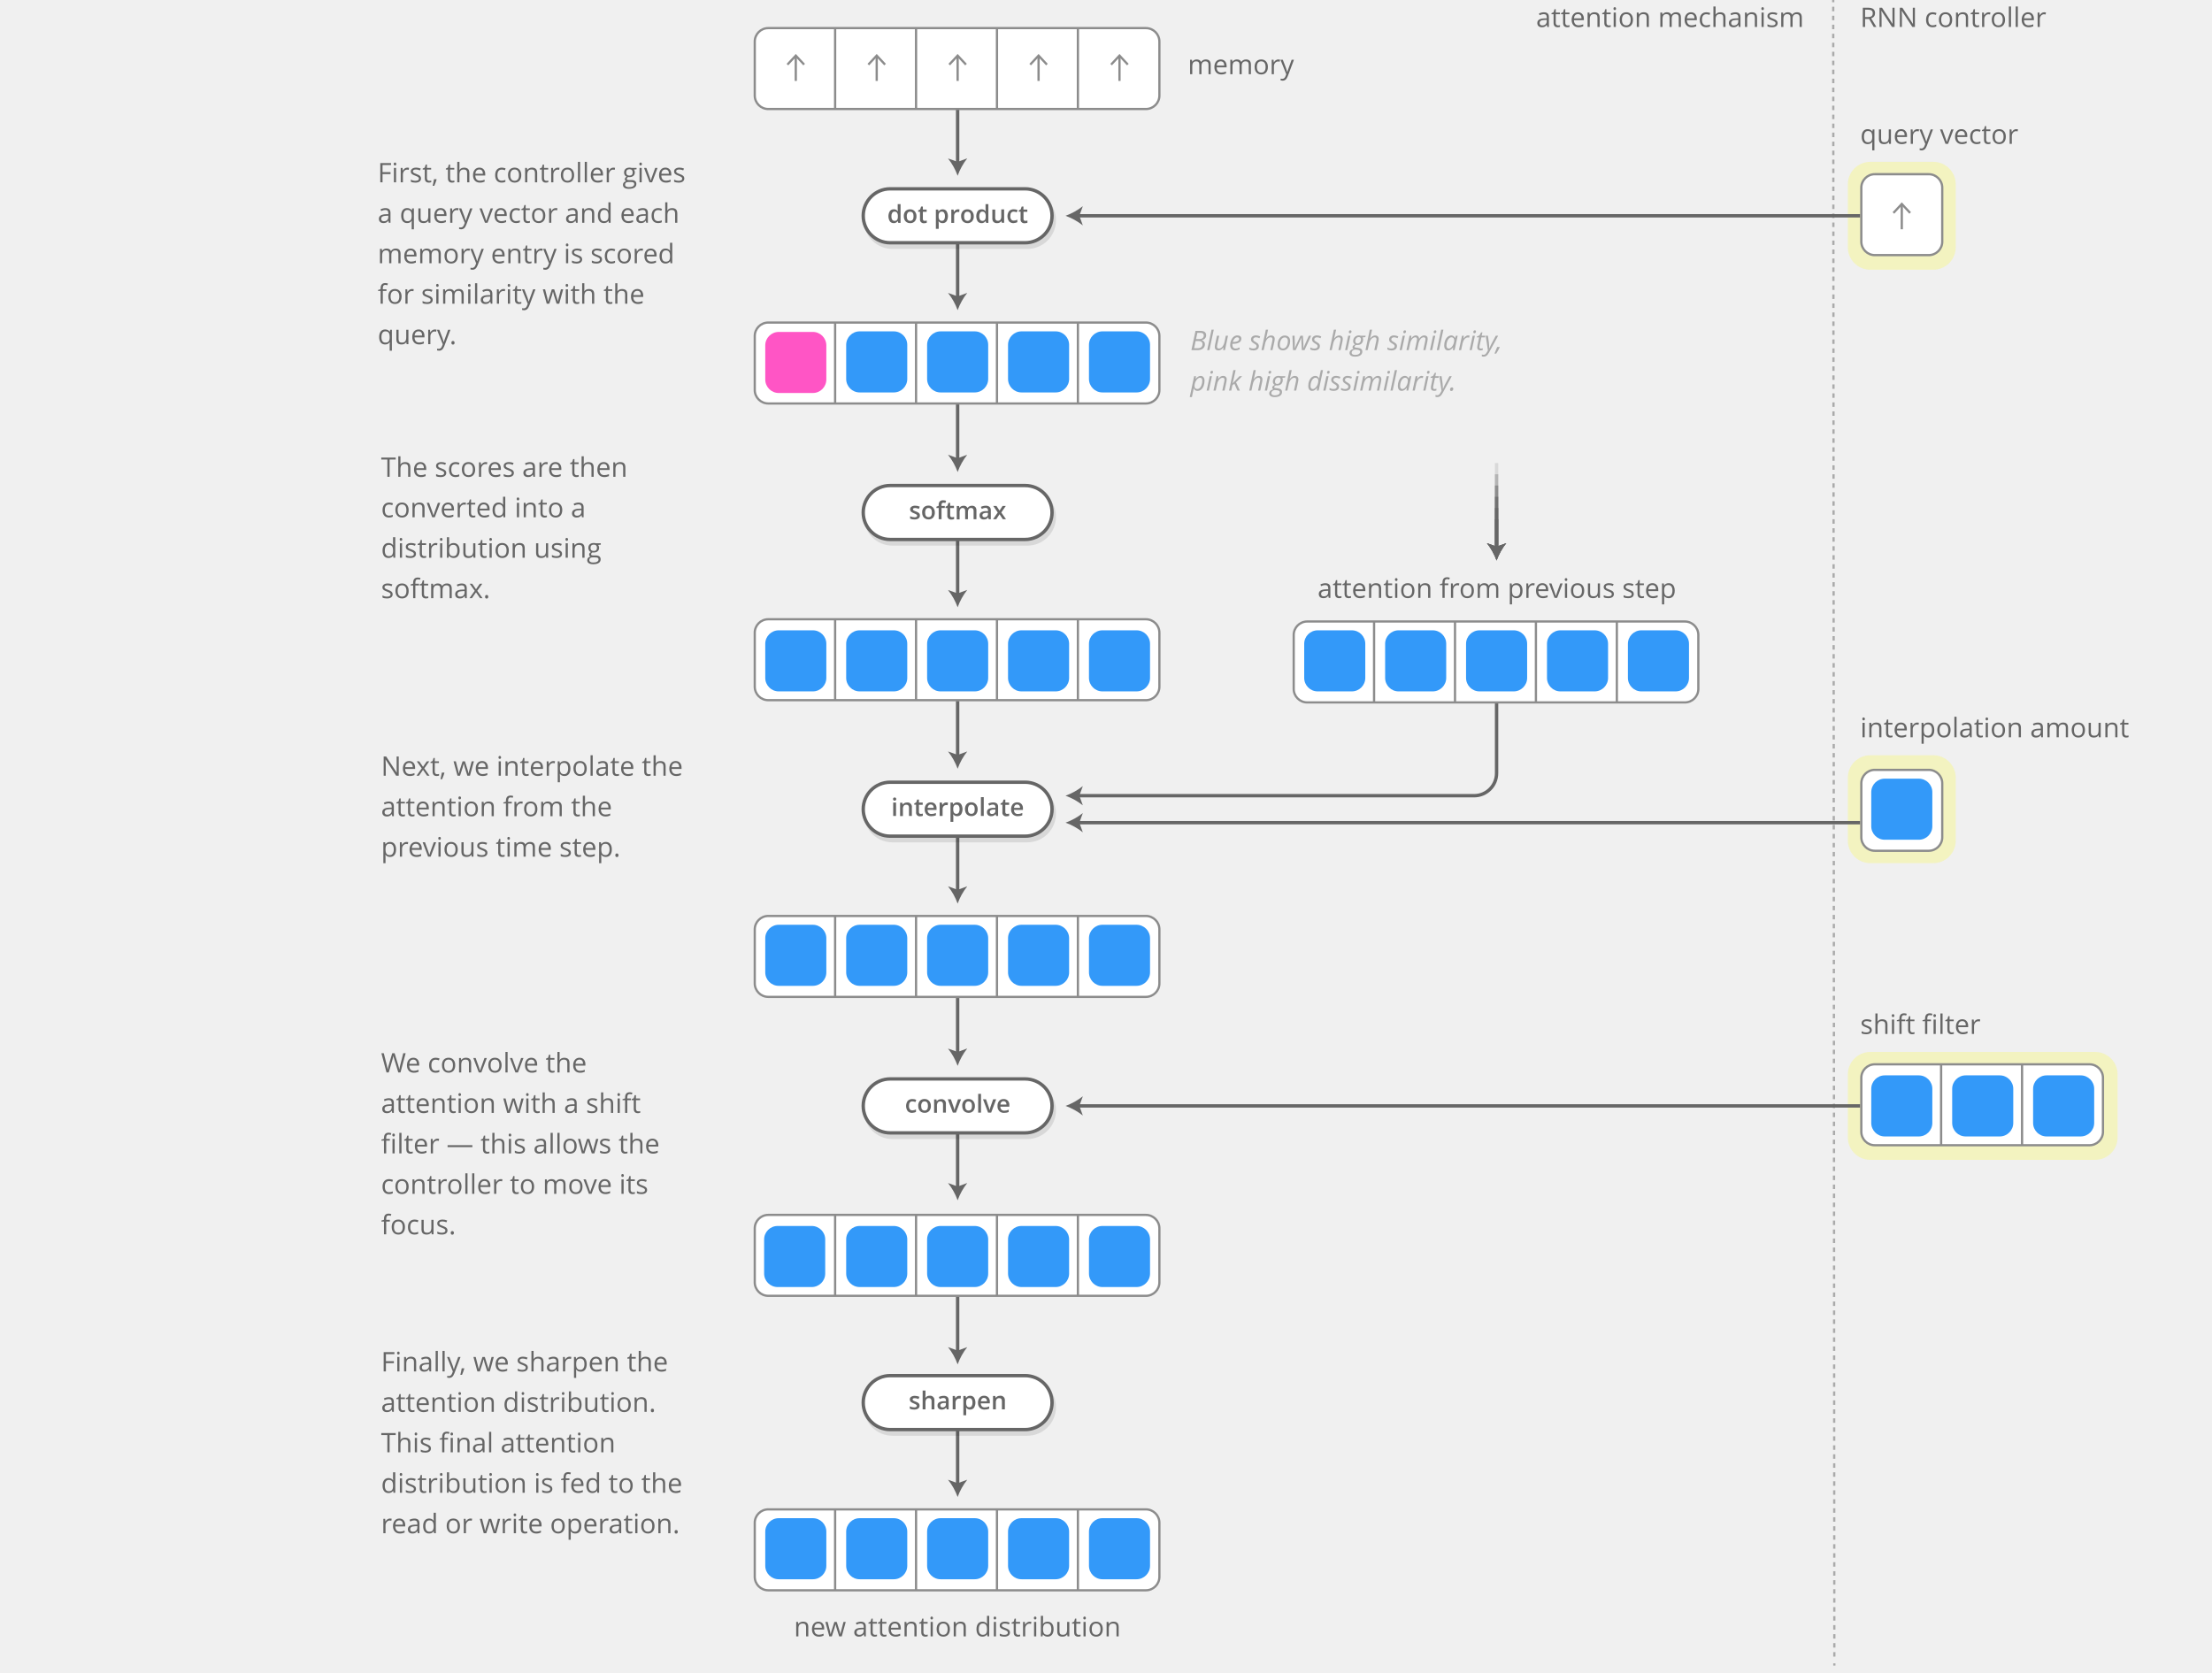
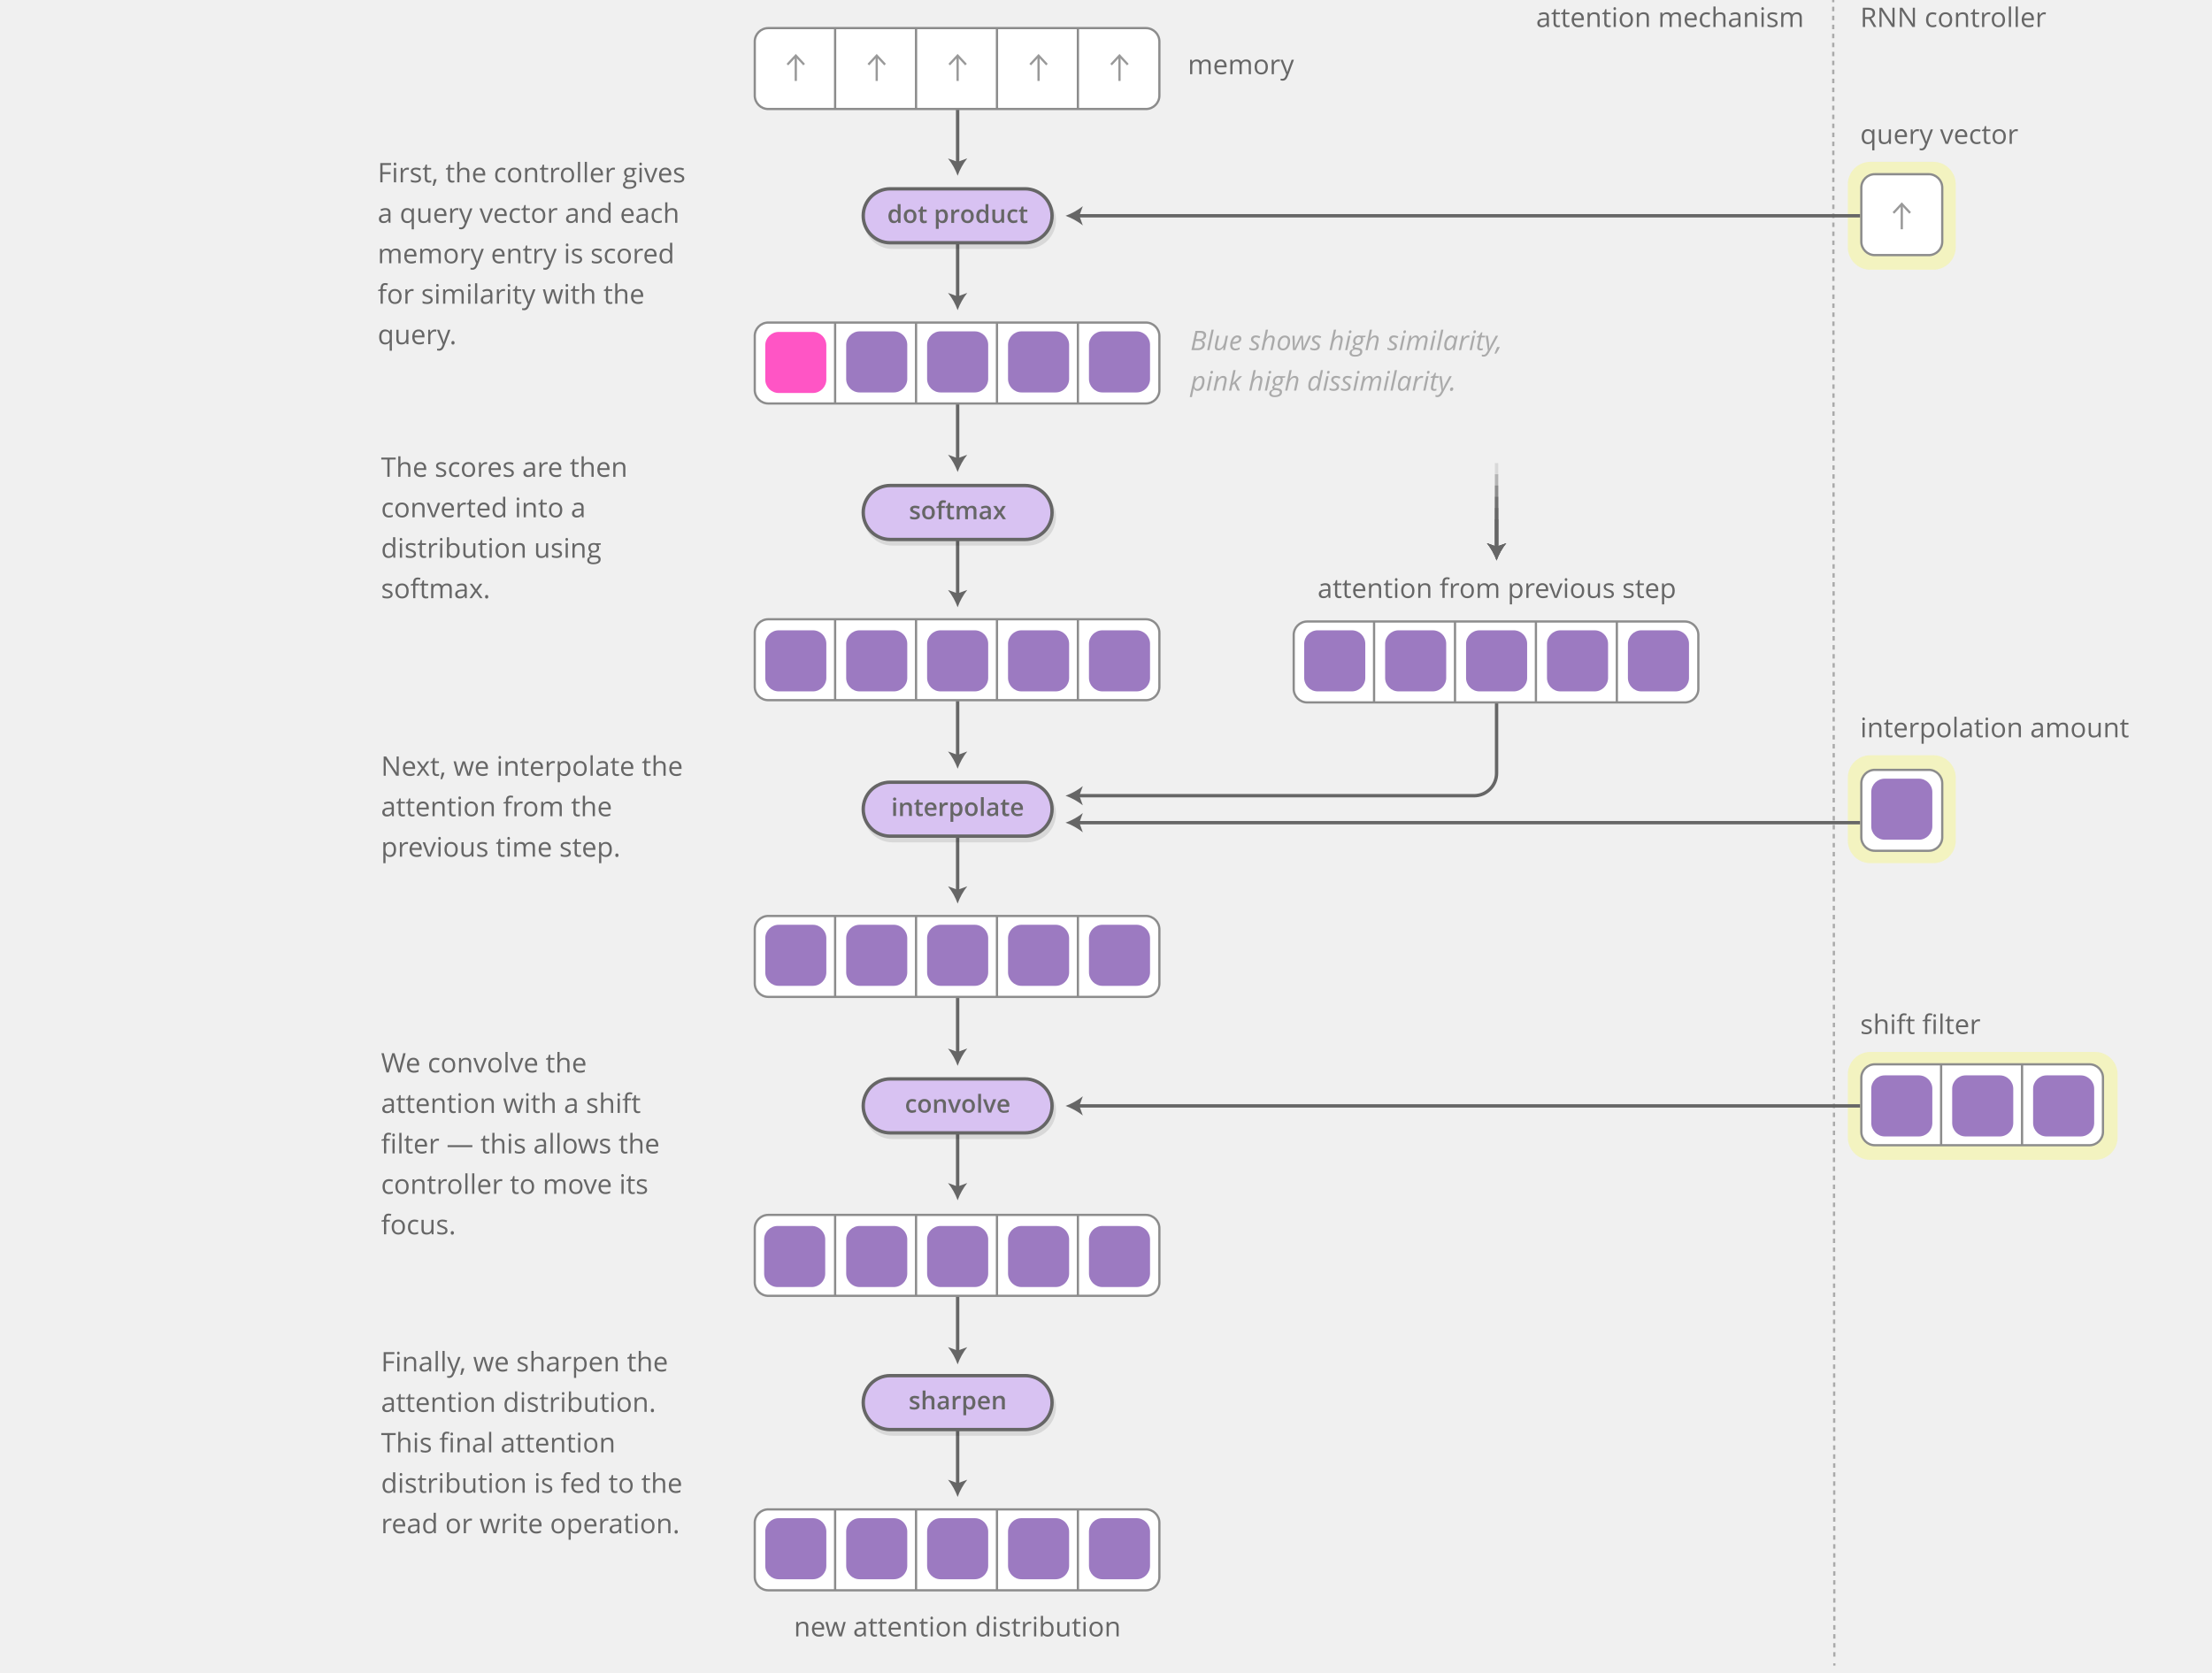
<svg xmlns="http://www.w3.org/2000/svg" xmlns:xlink="http://www.w3.org/1999/xlink" id="background" width="984" height="744" viewBox="0 0 984 744">
  <defs>
    <symbol id="array-5" data-name="array-5" viewBox="0 0 181 37">
      <rect x="0.5" y="0.5" width="180" height="36" rx="6" ry="6" fill="#fff" stroke="#8c8c8c" stroke-miterlimit="10" />
      <line x1="36.25" y1="36.5" x2="36.25" y2="0.5" fill="none" stroke="#8c8c8c" stroke-miterlimit="10" />
      <line x1="72.25" y1="36.5" x2="72.25" y2="0.5" fill="none" stroke="#8c8c8c" stroke-miterlimit="10" />
      <line x1="108.25" y1="36.5" x2="108.25" y2="0.5" fill="none" stroke="#8c8c8c" stroke-miterlimit="10" />
      <line x1="144.25" y1="36.5" x2="144.25" y2="0.5" fill="none" stroke="#8c8c8c" stroke-miterlimit="10" />
    </symbol>
    <symbol id="array-1" data-name="array-1" viewBox="0 0 37 37">
      <rect x="0.5" y="0.5" width="36" height="36" rx="6" ry="6" fill="#fff" stroke="#8c8c8c" stroke-miterlimit="10" />
    </symbol>
    <symbol id="array-3" data-name="array-3" viewBox="0 0 108.5 37">
      <rect x="0.5" y="0.5" width="107.5" height="36" rx="6" ry="6" fill="#fff" stroke="#8c8c8c" stroke-miterlimit="10" />
      <line x1="36" y1="36.5" x2="36" y2="0.5" fill="none" stroke="#8c8c8c" stroke-miterlimit="10" />
      <line x1="72" y1="36.5" x2="72" y2="0.5" fill="none" stroke="#8c8c8c" stroke-miterlimit="10" />
    </symbol>
    <symbol id="array-negative-value" data-name="array-negative-value" viewBox="0 0 36 36">
      <rect width="36" height="36" fill="#0080f7" opacity="0" />
      <rect x="4.42" y="4.42" width="27.17" height="27.17" rx="6" ry="6" fill="#ff2bb6" opacity="0.8" />
    </symbol>
    <symbol id="array-positive-value" data-name="array-positive-value" viewBox="0 0 36 36">
      <rect width="36" height="36" fill="#0080f7" opacity="0" />
-       <rect x="4.42" y="4.42" width="27.17" height="27.17" rx="6" ry="6" fill="#0080f7" opacity="0.8" />
+       <rect x="4.42" y="4.42" width="27.17" height="27.17" rx="6" ry="6" fill="#8359b2" opacity="0.8" />
    </symbol>
    <symbol id="array-vector" data-name="array-vector" viewBox="0 0 36 36">
      <rect width="36" height="36" fill="#0080f7" opacity="0" />
-       <g>
-         <line x1="18" y1="24" x2="18" y2="13.08" fill="none" stroke="#8c8c8c" stroke-miterlimit="10" />
-         <polygon points="22.09 16.4 21.36 17.08 18 13.47 14.64 17.08 13.91 16.4 18 12 22.09 16.4" fill="#8c8c8c" />
+       <g opacity="0.4">
+         <g>
+           <line x1="18" y1="24" x2="18" y2="13.08" fill="none" stroke="#000" stroke-miterlimit="10" />
+           <polygon points="22.09 16.4 21.36 17.08 18 13.47 14.64 17.08 13.91 16.4 18 12 22.09 16.4" />
+         </g>
      </g>
    </symbol>
  </defs>
  <g id="_Group_" data-name="&lt;Group&gt;" opacity="0.2">
    <rect x="822" y="72" width="48" height="48" rx="10" ry="10" opacity="0.04" />
    <rect x="822" y="72" width="48" height="48" rx="10" ry="10" fill="#ff0" />
  </g>
  <g id="_Group_2" data-name="&lt;Group&gt;" opacity="0.2">
    <rect x="822" y="336" width="48" height="48" rx="10" ry="10" opacity="0.04" />
    <rect x="822" y="336" width="48" height="48" rx="10" ry="10" fill="#ff0" />
  </g>
  <g id="_Group_3" data-name="&lt;Group&gt;" opacity="0.2">
    <rect x="822" y="468" width="120" height="48" rx="10" ry="10" opacity="0.04" />
    <rect x="822" y="468" width="120" height="48" rx="10" ry="10" fill="#ff0" />
  </g>
  <g>
    <line x1="815.5" x2="816" y2="741" fill="#fff" />
    <g>
      <line x1="815.5" x2="815.5" y2="1" fill="none" stroke="#aaa" stroke-miterlimit="10" />
      <line x1="815.5" y1="3" x2="816" y2="739" fill="none" stroke="#aaa" stroke-miterlimit="10" stroke-dasharray="2 2" />
      <line x1="816" y1="740" x2="816" y2="741" fill="none" stroke="#aaa" stroke-miterlimit="10" />
    </g>
  </g>
  <g>
    <g opacity="0">
      <g>
        <line x1="665.75" y1="201" x2="665.75" y2="243.92" fill="none" stroke="#666" stroke-miterlimit="10" stroke-width="1.5" />
        <path d="M665.75,249.35a27.2,27.2,0,0,0-4.28-7.69l4.28,1.55,4.28-1.55A27.18,27.18,0,0,0,665.75,249.35Z" fill="#666" />
      </g>
    </g>
    <g opacity="0.17">
      <g>
        <line x1="665.75" y1="206" x2="665.75" y2="243.92" fill="none" stroke="#666" stroke-miterlimit="10" stroke-width="1.5" />
        <path d="M665.75,249.35a27.2,27.2,0,0,0-4.28-7.69l4.28,1.55,4.28-1.55A27.18,27.18,0,0,0,665.75,249.35Z" fill="#666" />
      </g>
    </g>
    <g opacity="0.33">
      <g>
        <line x1="665.75" y1="211" x2="665.75" y2="243.92" fill="none" stroke="#666" stroke-miterlimit="10" stroke-width="1.5" />
        <path d="M665.75,249.35a27.2,27.2,0,0,0-4.28-7.69l4.28,1.55,4.28-1.55A27.18,27.18,0,0,0,665.75,249.35Z" fill="#666" />
      </g>
    </g>
    <g opacity="0.5">
      <g>
        <line x1="665.75" y1="216" x2="665.75" y2="243.92" fill="none" stroke="#666" stroke-miterlimit="10" stroke-width="1.5" />
        <path d="M665.75,249.35a27.2,27.2,0,0,0-4.28-7.69l4.28,1.55,4.28-1.55A27.18,27.18,0,0,0,665.75,249.35Z" fill="#666" />
      </g>
    </g>
    <g opacity="0.67">
      <g>
        <line x1="665.75" y1="221" x2="665.75" y2="243.92" fill="none" stroke="#666" stroke-miterlimit="10" stroke-width="1.5" />
        <path d="M665.75,249.35a27.2,27.2,0,0,0-4.28-7.69l4.28,1.55,4.28-1.55A27.18,27.18,0,0,0,665.75,249.35Z" fill="#666" />
      </g>
    </g>
    <g opacity="0.83">
      <g>
        <line x1="665.75" y1="226" x2="665.75" y2="243.92" fill="none" stroke="#666" stroke-miterlimit="10" stroke-width="1.5" />
        <path d="M665.75,249.35a27.2,27.2,0,0,0-4.28-7.69l4.28,1.55,4.28-1.55A27.18,27.18,0,0,0,665.75,249.35Z" fill="#666" />
      </g>
    </g>
    <g>
      <line x1="665.75" y1="231" x2="665.75" y2="243.92" fill="none" stroke="#666" stroke-miterlimit="10" stroke-width="1.5" />
      <path d="M665.75,249.35a27.2,27.2,0,0,0-4.28-7.69l4.28,1.55,4.28-1.55A27.18,27.18,0,0,0,665.75,249.35Z" fill="#666" />
    </g>
  </g>
  <g>
    <g>
      <line x1="426" y1="48" x2="426" y2="72.75" fill="none" stroke="#666" stroke-miterlimit="10" stroke-width="1.5" />
      <path d="M426,78.18a27.2,27.2,0,0,0-4.28-7.69L426,72l4.28-1.55A27.17,27.17,0,0,0,426,78.18Z" fill="#666" />
    </g>
    <g>
      <line x1="827.5" y1="96" x2="479.43" y2="96" fill="none" stroke="#666" stroke-miterlimit="10" stroke-width="1.5" />
      <path d="M474,96a27.2,27.2,0,0,0,7.69-4.28L480.14,96l1.55,4.28A27.18,27.18,0,0,0,474,96Z" fill="#666" />
    </g>
    <g>
      <line x1="827.5" y1="366" x2="479.43" y2="366" fill="none" stroke="#666" stroke-miterlimit="10" stroke-width="1.5" />
      <path d="M474,366a27.2,27.2,0,0,0,7.69-4.28L480.14,366l1.55,4.28A27.18,27.18,0,0,0,474,366Z" fill="#666" />
    </g>
    <g>
      <line x1="827.5" y1="492" x2="479.43" y2="492" fill="none" stroke="#666" stroke-miterlimit="10" stroke-width="1.5" />
      <path d="M474,492a27.2,27.2,0,0,0,7.69-4.28L480.14,492l1.55,4.28A27.18,27.18,0,0,0,474,492Z" fill="#666" />
    </g>
    <g>
      <line x1="426" y1="107.82" x2="426" y2="132.57" fill="none" stroke="#666" stroke-miterlimit="10" stroke-width="1.5" />
      <path d="M426,138a27.2,27.2,0,0,0-4.28-7.69l4.28,1.55,4.28-1.55A27.18,27.18,0,0,0,426,138Z" fill="#666" />
    </g>
    <g>
      <line x1="426" y1="179.82" x2="426" y2="204.57" fill="none" stroke="#666" stroke-miterlimit="10" stroke-width="1.5" />
      <path d="M426,210a27.2,27.2,0,0,0-4.28-7.69l4.28,1.55,4.28-1.55A27.17,27.17,0,0,0,426,210Z" fill="#666" />
    </g>
    <g>
      <line x1="426" y1="240" x2="426" y2="264.75" fill="none" stroke="#666" stroke-miterlimit="10" stroke-width="1.5" />
      <path d="M426,270.18a27.2,27.2,0,0,0-4.28-7.69L426,264l4.28-1.55A27.18,27.18,0,0,0,426,270.18Z" fill="#666" />
    </g>
    <g>
      <line x1="426" y1="311.82" x2="426" y2="336.57" fill="none" stroke="#666" stroke-miterlimit="10" stroke-width="1.5" />
      <path d="M426,342a27.2,27.2,0,0,0-4.28-7.69l4.28,1.55,4.28-1.55A27.18,27.18,0,0,0,426,342Z" fill="#666" />
    </g>
    <g>
      <line x1="426" y1="371.82" x2="426" y2="396.57" fill="none" stroke="#666" stroke-miterlimit="10" stroke-width="1.5" />
      <path d="M426,402a27.2,27.2,0,0,0-4.28-7.69l4.28,1.55,4.28-1.55A27.18,27.18,0,0,0,426,402Z" fill="#666" />
    </g>
    <g>
      <line x1="426" y1="444" x2="426" y2="468.75" fill="none" stroke="#666" stroke-miterlimit="10" stroke-width="1.5" />
      <path d="M426,474.18a27.2,27.2,0,0,0-4.28-7.69L426,468l4.28-1.55A27.18,27.18,0,0,0,426,474.18Z" fill="#666" />
    </g>
    <g>
      <line x1="426" y1="503.82" x2="426" y2="528.57" fill="none" stroke="#666" stroke-miterlimit="10" stroke-width="1.5" />
      <path d="M426,534a27.2,27.2,0,0,0-4.28-7.69l4.28,1.55,4.28-1.55A27.18,27.18,0,0,0,426,534Z" fill="#666" />
    </g>
    <g>
      <line x1="426" y1="576.82" x2="426" y2="601.57" fill="none" stroke="#666" stroke-miterlimit="10" stroke-width="1.5" />
      <path d="M426,607a27.2,27.2,0,0,0-4.28-7.69l4.28,1.55,4.28-1.55A27.18,27.18,0,0,0,426,607Z" fill="#666" />
    </g>
    <g>
      <line x1="426" y1="635.82" x2="426" y2="660.57" fill="none" stroke="#666" stroke-miterlimit="10" stroke-width="1.5" />
      <path d="M426,666a27.2,27.2,0,0,0-4.28-7.69l4.28,1.55,4.28-1.55A27.18,27.18,0,0,0,426,666Z" fill="#666" />
    </g>
    <g>
      <path d="M665.75,312v32a10,10,0,0,1-10,10H479.43" fill="none" stroke="#666" stroke-miterlimit="10" stroke-width="1.5" />
      <path d="M474,354a27.2,27.2,0,0,0,7.69-4.28L480.14,354l1.55,4.28A27.18,27.18,0,0,0,474,354Z" fill="#666" />
    </g>
  </g>
  <g>
    <g opacity="0.1">
      <rect x="385" y="614" width="84" height="24" rx="12" ry="12" />
      <rect x="385" y="614" width="84" height="24" rx="12" ry="12" fill="none" stroke="#000" stroke-miterlimit="10" stroke-width="1.5" />
    </g>
    <g>
-       <rect x="384" y="612" width="84" height="24" rx="12" ry="12" fill="#fff" />
+       <rect x="384" y="612" width="84" height="24" rx="12" ry="12" fill="#d8c2f2" />
      <rect x="384" y="612" width="84" height="24" rx="12" ry="12" fill="none" stroke="#666" stroke-miterlimit="10" stroke-width="1.5" />
    </g>
  </g>
  <g>
    <g opacity="0.1">
      <rect x="385" y="482" width="84" height="24" rx="12" ry="12" />
      <rect x="385" y="482" width="84" height="24" rx="12" ry="12" fill="none" stroke="#000" stroke-miterlimit="10" stroke-width="1.5" />
    </g>
    <g>
-       <rect x="384" y="480" width="84" height="24" rx="12" ry="12" fill="#fff" />
+       <rect x="384" y="480" width="84" height="24" rx="12" ry="12" fill="#d8c2f2" />
      <rect x="384" y="480" width="84" height="24" rx="12" ry="12" fill="none" stroke="#666" stroke-miterlimit="10" stroke-width="1.5" />
    </g>
  </g>
  <g>
    <g opacity="0.1">
      <rect x="385" y="350" width="84" height="24" rx="12" ry="12" />
      <rect x="385" y="350" width="84" height="24" rx="12" ry="12" fill="none" stroke="#000" stroke-miterlimit="10" stroke-width="1.5" />
    </g>
    <g>
-       <rect x="384" y="348" width="84" height="24" rx="12" ry="12" fill="#fff" />
+       <rect x="384" y="348" width="84" height="24" rx="12" ry="12" fill="#d8c2f2" />
      <rect x="384" y="348" width="84" height="24" rx="12" ry="12" fill="none" stroke="#666" stroke-miterlimit="10" stroke-width="1.5" />
    </g>
  </g>
  <g>
    <g opacity="0.1">
      <rect x="385" y="218" width="84" height="24" rx="12" ry="12" />
      <rect x="385" y="218" width="84" height="24" rx="12" ry="12" fill="none" stroke="#000" stroke-miterlimit="10" stroke-width="1.5" />
    </g>
    <g>
-       <rect x="384" y="216" width="84" height="24" rx="12" ry="12" fill="#fff" />
+       <rect x="384" y="216" width="84" height="24" rx="12" ry="12" fill="#d8c2f2" />
      <rect x="384" y="216" width="84" height="24" rx="12" ry="12" fill="none" stroke="#666" stroke-miterlimit="10" stroke-width="1.5" />
    </g>
  </g>
  <g>
    <g opacity="0.1">
      <rect x="385" y="86" width="84" height="24" rx="12" ry="12" />
      <rect x="385" y="86" width="84" height="24" rx="12" ry="12" fill="none" stroke="#000" stroke-miterlimit="10" stroke-width="1.5" />
    </g>
    <g>
-       <rect x="384" y="84" width="84" height="24" rx="12" ry="12" fill="#fff" />
+       <rect x="384" y="84" width="84" height="24" rx="12" ry="12" fill="#d8c2f2" />
      <rect x="384" y="84" width="84" height="24" rx="12" ry="12" fill="none" stroke="#666" stroke-miterlimit="10" stroke-width="1.5" />
    </g>
  </g>
  <use id="array-5-3" data-name="array-5" width="181" height="37" transform="translate(335.25 275)" xlink:href="#array-5" />
  <use width="181" height="37" transform="translate(575 276)" xlink:href="#array-5" />
  <use width="181" height="37" transform="translate(335.25 407)" xlink:href="#array-5" />
  <use width="181" height="37" transform="translate(335.25 540)" xlink:href="#array-5" />
  <use width="181" height="37" transform="translate(335.25 671)" xlink:href="#array-5" />
  <use width="37" height="37" transform="translate(827.5 342)" xlink:href="#array-1" />
  <use id="array-3-3" data-name="array-3" width="108.5" height="37" transform="translate(827.5 473)" xlink:href="#array-3" />
  <use width="181" height="37" transform="translate(335.25 143)" xlink:href="#array-5" />
  <g id="dot">
    <use width="36" height="36" transform="translate(336 143.25)" xlink:href="#array-negative-value" />
    <use width="36" height="36" transform="translate(372 143)" xlink:href="#array-positive-value" />
    <use width="36" height="36" transform="translate(408 143)" xlink:href="#array-positive-value" />
    <use width="36" height="36" transform="translate(444 143)" xlink:href="#array-positive-value" />
    <use width="36" height="36" transform="translate(480 143)" xlink:href="#array-positive-value" />
  </g>
  <use width="181" height="37" transform="translate(335.25 12)" xlink:href="#array-5" />
  <g id="softmax">
    <use width="36" height="36" transform="translate(336 276)" xlink:href="#array-positive-value" />
    <use width="36" height="36" transform="translate(372 276)" xlink:href="#array-positive-value" />
    <use width="36" height="36" transform="translate(408 276)" xlink:href="#array-positive-value" />
    <use width="36" height="36" transform="translate(444 276)" xlink:href="#array-positive-value" />
    <use id="array-positive-value-19" data-name="array-positive-value" width="36" height="36" transform="translate(480 276)" xlink:href="#array-positive-value" />
  </g>
  <g id="shift">
    <use width="36" height="36" transform="translate(828 474)" xlink:href="#array-positive-value" />
    <use width="36" height="36" transform="translate(864 474)" xlink:href="#array-positive-value" />
    <use width="36" height="36" transform="translate(900 474)" xlink:href="#array-positive-value" />
  </g>
  <use id="interpolate-amount" width="36" height="36" transform="translate(828 342)" xlink:href="#array-positive-value" />
  <g id="previous">
    <use width="36" height="36" transform="translate(575.75 276)" xlink:href="#array-positive-value" />
    <use width="36" height="36" transform="translate(611.75 276)" xlink:href="#array-positive-value" />
    <use width="36" height="36" transform="translate(647.75 276)" xlink:href="#array-positive-value" />
    <use width="36" height="36" transform="translate(683.75 276)" xlink:href="#array-positive-value" />
    <use width="36" height="36" transform="translate(719.75 276)" xlink:href="#array-positive-value" />
  </g>
  <g id="interpolate">
    <use width="36" height="36" transform="translate(336 407)" xlink:href="#array-positive-value" />
    <use width="36" height="36" transform="translate(372 407)" xlink:href="#array-positive-value" />
    <use width="36" height="36" transform="translate(408 407)" xlink:href="#array-positive-value" />
    <use width="36" height="36" transform="translate(444 407)" xlink:href="#array-positive-value" />
    <use width="36" height="36" transform="translate(480 407)" xlink:href="#array-positive-value" />
  </g>
  <g id="convolve">
    <use width="36" height="36" transform="translate(335.5 541)" xlink:href="#array-positive-value" />
    <use width="36" height="36" transform="translate(372 541)" xlink:href="#array-positive-value" />
    <use width="36" height="36" transform="translate(408 541)" xlink:href="#array-positive-value" />
    <use width="36" height="36" transform="translate(444 541)" xlink:href="#array-positive-value" />
    <use width="36" height="36" transform="translate(480 541)" xlink:href="#array-positive-value" />
  </g>
  <g id="new-attention">
    <use width="36" height="36" transform="translate(336 671)" xlink:href="#array-positive-value" />
    <use width="36" height="36" transform="translate(372 671)" xlink:href="#array-positive-value" />
    <use width="36" height="36" transform="translate(408 671)" xlink:href="#array-positive-value" />
    <use width="36" height="36" transform="translate(444 671)" xlink:href="#array-positive-value" />
    <use width="36" height="36" transform="translate(480 671)" xlink:href="#array-positive-value" />
  </g>
  <use width="37" height="37" transform="translate(827.5 77)" xlink:href="#array-1" />
  <text transform="translate(168 81.12)" font-size="12" fill="#666" font-family="Open Sans">First, the controller gives <tspan x="0" y="18">a query vector and each </tspan>
    <tspan x="0" y="36">memory entry is scored </tspan>
    <tspan x="0" y="54">for similarity with the </tspan>
    <tspan x="0" y="72">query.</tspan>
  </text>
  <text transform="translate(169.5 212.12)" font-size="12" fill="#666" font-family="Open Sans">The scores are then <tspan x="0" y="18">converted into a </tspan>
    <tspan x="0" y="36">distribution using </tspan>
    <tspan x="0" y="54">softmax.</tspan>
  </text>
  <text transform="translate(169.5 345.12)" font-size="12" fill="#666" font-family="Open Sans">Next, we interpolate the <tspan x="0" y="18">attention from the </tspan>
    <tspan x="0" y="36">previous time step. </tspan>
  </text>
  <text transform="translate(169.5 477.12)" font-size="12" fill="#666" font-family="Open Sans">We convolve the <tspan x="0" y="18">attention with a shift </tspan>
    <tspan x="0" y="36">filter — this allows the </tspan>
    <tspan x="0" y="54">controller to move its </tspan>
    <tspan x="0" y="72">focus.</tspan>
  </text>
  <text transform="translate(169.5 610.12)" font-size="12" fill="#666" font-family="Open Sans">Finally, we sharpen the <tspan x="0" y="18">attention distribution. </tspan>
    <tspan x="0" y="36">This final attention </tspan>
    <tspan x="0" y="54">distribution is fed to the </tspan>
    <tspan x="0" y="72">read or write operation.</tspan>
  </text>
  <g>
    <path d="M397.26,355.49a0.7,0.7,0,0,1,.19-0.52,0.72,0.72,0,0,1,.53-0.18,0.71,0.71,0,0,1,.52.18,0.7,0.7,0,0,1,.19.52,0.68,0.68,0,0,1-.19.51,0.7,0.7,0,0,1-.52.19,0.71,0.71,0,0,1-.53-0.19A0.68,0.68,0,0,1,397.26,355.49ZM398.6,363h-1.26v-5.94h1.26V363Z" fill="#666" />
    <path d="M405.63,363h-1.27v-3.65a1.6,1.6,0,0,0-.28-1,1.07,1.07,0,0,0-.88-0.34,1.4,1.4,0,0,0-1.17.47,2.61,2.61,0,0,0-.37,1.58v3H400.4v-5.94h1l0.18,0.78h0.06a1.75,1.75,0,0,1,.76-0.66,2.55,2.55,0,0,1,1.1-.23,1.91,1.91,0,0,1,2.14,2.18V363Z" fill="#666" />
    <path d="M409.6,362.09a3.07,3.07,0,0,0,.92-0.14v1a2.49,2.49,0,0,1-.54.15,3.73,3.73,0,0,1-.68.06,1.63,1.63,0,0,1-1.79-1.89V358h-0.81v-0.56l0.87-.46,0.43-1.26h0.78v1.32h1.69v1h-1.69v3.18a0.89,0.89,0,0,0,.23.67A0.83,0.83,0,0,0,409.6,362.09Z" fill="#666" />
    <path d="M414.3,363.11a2.87,2.87,0,0,1-2.17-.81,3.07,3.07,0,0,1-.78-2.23,3.37,3.37,0,0,1,.73-2.29,2.5,2.5,0,0,1,2-.83,2.45,2.45,0,0,1,1.86.71,2.73,2.73,0,0,1,.68,2v0.68h-4a2,2,0,0,0,.47,1.33,1.62,1.62,0,0,0,1.24.46,4.57,4.57,0,0,0,1-.1,5.06,5.06,0,0,0,1-.33v1a3.92,3.92,0,0,1-.93.31A5.76,5.76,0,0,1,414.3,363.11Zm-0.23-5.2a1.27,1.27,0,0,0-1,.38,1.81,1.81,0,0,0-.43,1.11h2.7a1.64,1.64,0,0,0-.35-1.11A1.21,1.21,0,0,0,414.07,357.91Z" fill="#666" />
    <path d="M421.06,357a3.08,3.08,0,0,1,.63.05l-0.12,1.18a2.39,2.39,0,0,0-.56-0.06,1.61,1.61,0,0,0-1.23.49,1.78,1.78,0,0,0-.47,1.28V363H418v-5.94h1l0.17,1h0.06a2.35,2.35,0,0,1,.77-0.84A1.84,1.84,0,0,1,421.06,357Z" fill="#666" />
    <path d="M425.8,363.11a2.08,2.08,0,0,1-1.75-.81H424q0.08,0.75.08,0.91v2.43h-1.26v-8.58h1q0,0.17.18,0.79h0.06a2,2,0,0,1,1.77-.9,2.06,2.06,0,0,1,1.73.81,4.42,4.42,0,0,1,0,4.53A2.08,2.08,0,0,1,425.8,363.11ZM425.5,358a1.31,1.31,0,0,0-1.1.44,2.29,2.29,0,0,0-.35,1.41V360a2.78,2.78,0,0,0,.34,1.57,1.28,1.28,0,0,0,1.12.49,1.14,1.14,0,0,0,1-.54,2.77,2.77,0,0,0,.35-1.53,2.68,2.68,0,0,0-.35-1.51A1.17,1.17,0,0,0,425.5,358Z" fill="#666" />
    <path d="M434.91,360a3.24,3.24,0,0,1-.75,2.27,2.67,2.67,0,0,1-2.08.82,2.84,2.84,0,0,1-1.47-.38,2.48,2.48,0,0,1-1-1.08,3.68,3.68,0,0,1-.34-1.63,3.22,3.22,0,0,1,.74-2.26,2.69,2.69,0,0,1,2.09-.81,2.62,2.62,0,0,1,2,.83A3.2,3.2,0,0,1,434.91,360Zm-4.32,0q0,2.06,1.52,2.06t1.5-2.06q0-2-1.51-2a1.29,1.29,0,0,0-1.15.53A2.68,2.68,0,0,0,430.59,360Z" fill="#666" />
    <path d="M437.62,363h-1.26v-8.36h1.26V363Z" fill="#666" />
    <path d="M443.14,363l-0.25-.83h0a2.42,2.42,0,0,1-.86.74,2.73,2.73,0,0,1-1.12.2,1.89,1.89,0,0,1-1.37-.47,1.77,1.77,0,0,1-.49-1.34,1.57,1.57,0,0,1,.68-1.39,3.94,3.94,0,0,1,2.08-.51l1,0v-0.32a1.2,1.2,0,0,0-.27-0.85,1.08,1.08,0,0,0-.82-0.28,2.84,2.84,0,0,0-.88.13,6.6,6.6,0,0,0-.81.32l-0.41-.9a4.41,4.41,0,0,1,1.06-.38,4.86,4.86,0,0,1,1.08-.13,2.57,2.57,0,0,1,1.71.49A1.94,1.94,0,0,1,444,359v4h-0.9Zm-1.88-.86a1.56,1.56,0,0,0,1.1-.38,1.39,1.39,0,0,0,.42-1.08v-0.52l-0.76,0a2.62,2.62,0,0,0-1.3.3,0.91,0.91,0,0,0-.41.81,0.79,0.79,0,0,0,.24.61A1,1,0,0,0,441.26,362.14Z" fill="#666" />
    <path d="M448,362.09a3.07,3.07,0,0,0,.92-0.14v1a2.49,2.49,0,0,1-.54.15,3.73,3.73,0,0,1-.68.06,1.63,1.63,0,0,1-1.79-1.89V358h-0.81v-0.56L446,357l0.43-1.26h0.78v1.32h1.69v1h-1.69v3.18a0.89,0.89,0,0,0,.23.67A0.83,0.83,0,0,0,448,362.09Z" fill="#666" />
    <path d="M452.73,363.11a2.87,2.87,0,0,1-2.17-.81,3.07,3.07,0,0,1-.78-2.23,3.37,3.37,0,0,1,.73-2.29,2.5,2.5,0,0,1,2-.83,2.45,2.45,0,0,1,1.86.71,2.73,2.73,0,0,1,.68,2v0.68h-4a2,2,0,0,0,.47,1.33,1.62,1.62,0,0,0,1.24.46,4.57,4.57,0,0,0,1-.1,5.06,5.06,0,0,0,1-.33v1a3.92,3.92,0,0,1-.93.31A5.76,5.76,0,0,1,452.73,363.11Zm-0.23-5.2a1.27,1.27,0,0,0-1,.38,1.81,1.81,0,0,0-.43,1.11h2.7a1.64,1.64,0,0,0-.35-1.11A1.21,1.21,0,0,0,452.5,357.91Z" fill="#666" />
  </g>
  <g>
    <path d="M405.78,495.11a2.6,2.6,0,0,1-2-.79,4,4,0,0,1,0-4.56,2.72,2.72,0,0,1,2.12-.81,4,4,0,0,1,1.69.35l-0.38,1a3.84,3.84,0,0,0-1.32-.31q-1.54,0-1.54,2a2.45,2.45,0,0,0,.38,1.5,1.33,1.33,0,0,0,1.13.5,3.23,3.23,0,0,0,1.6-.42v1.1a2.49,2.49,0,0,1-.72.28A4.31,4.31,0,0,1,405.78,495.11Z" fill="#666" />
    <path d="M414.1,492a3.24,3.24,0,0,1-.75,2.27,2.67,2.67,0,0,1-2.08.82,2.84,2.84,0,0,1-1.47-.38,2.48,2.48,0,0,1-1-1.08,3.68,3.68,0,0,1-.34-1.63,3.22,3.22,0,0,1,.74-2.26,2.69,2.69,0,0,1,2.09-.81,2.62,2.62,0,0,1,2,.83A3.2,3.2,0,0,1,414.1,492Zm-4.32,0q0,2.06,1.52,2.06t1.5-2.06q0-2-1.51-2a1.29,1.29,0,0,0-1.15.53A2.68,2.68,0,0,0,409.77,492Z" fill="#666" />
    <path d="M420.77,495H419.5v-3.65a1.6,1.6,0,0,0-.28-1,1.07,1.07,0,0,0-.88-0.34,1.4,1.4,0,0,0-1.17.47,2.61,2.61,0,0,0-.37,1.58v3h-1.26v-5.94h1l0.18,0.78h0.06a1.75,1.75,0,0,1,.76-0.66,2.55,2.55,0,0,1,1.1-.23,1.91,1.91,0,0,1,2.14,2.18V495Z" fill="#666" />
    <path d="M423.88,495l-2.26-5.94H423l1.21,3.45a6.85,6.85,0,0,1,.38,1.41h0a9.45,9.45,0,0,1,.38-1.41l1.21-3.45h1.34L425.25,495h-1.36Z" fill="#666" />
    <path d="M433.68,492a3.24,3.24,0,0,1-.75,2.27,2.67,2.67,0,0,1-2.08.82,2.84,2.84,0,0,1-1.47-.38,2.48,2.48,0,0,1-1-1.08,3.68,3.68,0,0,1-.34-1.63,3.22,3.22,0,0,1,.74-2.26,2.69,2.69,0,0,1,2.09-.81,2.62,2.62,0,0,1,2,.83A3.2,3.2,0,0,1,433.68,492Zm-4.32,0q0,2.06,1.52,2.06t1.5-2.06q0-2-1.51-2a1.29,1.29,0,0,0-1.15.53A2.68,2.68,0,0,0,429.36,492Z" fill="#666" />
    <path d="M436.4,495h-1.26v-8.36h1.26V495Z" fill="#666" />
    <path d="M439.55,495l-2.26-5.94h1.33l1.21,3.45a6.85,6.85,0,0,1,.38,1.41h0a9.45,9.45,0,0,1,.38-1.41l1.21-3.45h1.34L440.92,495h-1.36Z" fill="#666" />
    <path d="M446.68,495.11a2.87,2.87,0,0,1-2.17-.81,3.07,3.07,0,0,1-.78-2.23,3.37,3.37,0,0,1,.73-2.29,2.5,2.5,0,0,1,2-.83,2.45,2.45,0,0,1,1.86.71,2.73,2.73,0,0,1,.68,2v0.68h-4a2,2,0,0,0,.47,1.33,1.62,1.62,0,0,0,1.24.46,4.57,4.57,0,0,0,1-.1,5.06,5.06,0,0,0,1-.33v1a3.92,3.92,0,0,1-.93.31A5.76,5.76,0,0,1,446.68,495.11Zm-0.23-5.2a1.27,1.27,0,0,0-1,.38,1.81,1.81,0,0,0-.43,1.11h2.7a1.64,1.64,0,0,0-.35-1.11A1.21,1.21,0,0,0,446.45,489.91Z" fill="#666" />
  </g>
  <g>
    <path d="M409.08,625.31a1.55,1.55,0,0,1-.63,1.33,3,3,0,0,1-1.82.46,4.29,4.29,0,0,1-1.91-.36v-1.09a4.68,4.68,0,0,0,1.95.48q1.17,0,1.17-.7a0.56,0.56,0,0,0-.13-0.38,1.53,1.53,0,0,0-.42-0.31,7.3,7.3,0,0,0-.82-0.37,3.81,3.81,0,0,1-1.39-.79,1.47,1.47,0,0,1-.36-1,1.35,1.35,0,0,1,.62-1.18A2.92,2.92,0,0,1,407,621a4.74,4.74,0,0,1,2,.42l-0.41,1a4.4,4.4,0,0,0-1.62-.4q-1,0-1,.57a0.57,0.57,0,0,0,.26.47,5.72,5.72,0,0,0,1.14.53,5.19,5.19,0,0,1,1.07.52,1.56,1.56,0,0,1,.49.54A1.58,1.58,0,0,1,409.08,625.31Z" fill="#666" />
    <path d="M415.67,627H414.4v-3.65a1.6,1.6,0,0,0-.28-1,1.07,1.07,0,0,0-.88-0.34,1.39,1.39,0,0,0-1.17.48,2.62,2.62,0,0,0-.37,1.59V627h-1.26v-8.36h1.26v2.12a9.9,9.9,0,0,1-.06,1.09h0.08a1.76,1.76,0,0,1,.72-0.67,2.31,2.31,0,0,1,1.07-.24,1.92,1.92,0,0,1,2.16,2.18V627Z" fill="#666" />
    <path d="M421.14,627l-0.25-.83h0a2.43,2.43,0,0,1-.86.74,2.73,2.73,0,0,1-1.12.2,1.89,1.89,0,0,1-1.37-.47,1.77,1.77,0,0,1-.49-1.34,1.57,1.57,0,0,1,.68-1.39,3.93,3.93,0,0,1,2.08-.51l1,0v-0.32a1.2,1.2,0,0,0-.27-0.85,1.08,1.08,0,0,0-.82-0.28,2.86,2.86,0,0,0-.88.13,6.61,6.61,0,0,0-.81.32l-0.41-.9a4.37,4.37,0,0,1,1.06-.38,4.86,4.86,0,0,1,1.08-.13,2.57,2.57,0,0,1,1.71.49A1.94,1.94,0,0,1,422,623v4h-0.9Zm-1.88-.86a1.56,1.56,0,0,0,1.1-.38,1.39,1.39,0,0,0,.42-1.08v-0.52l-0.76,0a2.62,2.62,0,0,0-1.3.3,0.91,0.91,0,0,0-.41.81,0.79,0.79,0,0,0,.24.61A1,1,0,0,0,419.26,626.14Z" fill="#666" />
    <path d="M426.82,621a3,3,0,0,1,.63.05l-0.12,1.18a2.39,2.39,0,0,0-.56-0.06,1.61,1.61,0,0,0-1.23.49,1.79,1.79,0,0,0-.47,1.28V627H423.8v-5.94h1l0.17,1H425a2.35,2.35,0,0,1,.77-0.84A1.83,1.83,0,0,1,426.82,621Z" fill="#666" />
    <path d="M431.56,627.11a2.08,2.08,0,0,1-1.75-.81h-0.08q0.08,0.75.08,0.91v2.43h-1.26v-8.58h1q0,0.17.18,0.79h0.06a2,2,0,0,1,1.77-.9,2.06,2.06,0,0,1,1.73.81,4.42,4.42,0,0,1,0,4.53A2.08,2.08,0,0,1,431.56,627.11ZM431.25,622a1.31,1.31,0,0,0-1.1.44,2.29,2.29,0,0,0-.35,1.41V624a2.78,2.78,0,0,0,.34,1.57,1.28,1.28,0,0,0,1.12.49,1.14,1.14,0,0,0,1-.54,2.77,2.77,0,0,0,.35-1.53,2.68,2.68,0,0,0-.35-1.51A1.17,1.17,0,0,0,431.25,622Z" fill="#666" />
    <path d="M438,627.11a2.87,2.87,0,0,1-2.17-.81,3.07,3.07,0,0,1-.78-2.23,3.37,3.37,0,0,1,.73-2.29,2.5,2.5,0,0,1,2-.83,2.45,2.45,0,0,1,1.86.71,2.73,2.73,0,0,1,.68,2v0.68h-4a2,2,0,0,0,.47,1.33,1.63,1.63,0,0,0,1.24.46,4.57,4.57,0,0,0,1-.1,5.13,5.13,0,0,0,1-.33v1a3.88,3.88,0,0,1-.93.31A5.71,5.71,0,0,1,438,627.11Zm-0.23-5.2a1.27,1.27,0,0,0-1,.38,1.81,1.81,0,0,0-.43,1.11h2.7a1.64,1.64,0,0,0-.35-1.11A1.21,1.21,0,0,0,437.76,621.91Z" fill="#666" />
    <path d="M447,627H445.7v-3.65a1.6,1.6,0,0,0-.28-1,1.07,1.07,0,0,0-.88-0.34,1.4,1.4,0,0,0-1.17.47A2.61,2.61,0,0,0,443,624v3h-1.26v-5.94h1l0.18,0.78H443a1.76,1.76,0,0,1,.76-0.66,2.56,2.56,0,0,1,1.1-.23,1.91,1.91,0,0,1,2.14,2.18V627Z" fill="#666" />
  </g>
  <g>
    <path d="M409.22,229.31a1.55,1.55,0,0,1-.63,1.33,3,3,0,0,1-1.82.46,4.29,4.29,0,0,1-1.91-.36v-1.09a4.68,4.68,0,0,0,1.95.48q1.17,0,1.17-.7a0.56,0.56,0,0,0-.13-0.38,1.53,1.53,0,0,0-.42-0.31,7.3,7.3,0,0,0-.82-0.37,3.81,3.81,0,0,1-1.39-.79,1.47,1.47,0,0,1-.36-1,1.35,1.35,0,0,1,.62-1.18,2.92,2.92,0,0,1,1.67-.42,4.74,4.74,0,0,1,2,.42l-0.41,1a4.4,4.4,0,0,0-1.62-.4q-1,0-1,.57a0.57,0.57,0,0,0,.26.47,5.72,5.72,0,0,0,1.14.53,5.19,5.19,0,0,1,1.07.52,1.56,1.56,0,0,1,.49.54A1.58,1.58,0,0,1,409.22,229.31Z" fill="#666" />
    <path d="M415.85,228a3.24,3.24,0,0,1-.75,2.27,2.67,2.67,0,0,1-2.08.82,2.85,2.85,0,0,1-1.47-.38,2.48,2.48,0,0,1-1-1.08,3.68,3.68,0,0,1-.34-1.63,3.22,3.22,0,0,1,.74-2.26,2.69,2.69,0,0,1,2.09-.81,2.62,2.62,0,0,1,2,.83A3.2,3.2,0,0,1,415.85,228Zm-4.32,0q0,2.06,1.52,2.06t1.5-2.06q0-2-1.51-2a1.29,1.29,0,0,0-1.15.53A2.68,2.68,0,0,0,411.53,228Z" fill="#666" />
    <path d="M420.29,226h-1.45v5h-1.27v-5h-1v-0.59l1-.39v-0.39a2.16,2.16,0,0,1,.49-1.56,2,2,0,0,1,1.51-.51,4,4,0,0,1,1.31.22l-0.33,1a2.92,2.92,0,0,0-.89-0.15,0.73,0.73,0,0,0-.63.27,1.34,1.34,0,0,0-.2.8v0.39h1.45v1Z" fill="#666" />
    <path d="M423.51,230.09a3.07,3.07,0,0,0,.92-0.15v1a2.55,2.55,0,0,1-.54.15,3.73,3.73,0,0,1-.68.06,1.63,1.63,0,0,1-1.79-1.89V226H420.6v-0.56l0.87-.46,0.43-1.26h0.78v1.32h1.69v1h-1.69v3.18a0.89,0.89,0,0,0,.23.67A0.83,0.83,0,0,0,423.51,230.09Z" fill="#666" />
    <path d="M430.62,231h-1.27v-3.66a1.66,1.66,0,0,0-.26-1,1,1,0,0,0-.81-0.34,1.23,1.23,0,0,0-1.07.48,2.78,2.78,0,0,0-.34,1.58v3h-1.26v-5.94h1l0.18,0.78h0.06a1.64,1.64,0,0,1,.72-0.66,2.31,2.31,0,0,1,1-.23,1.81,1.81,0,0,1,1.82.93h0.09a1.81,1.81,0,0,1,.74-0.69,2.36,2.36,0,0,1,1.1-.25,2,2,0,0,1,1.55.54,2.38,2.38,0,0,1,.49,1.64V231h-1.26v-3.66a1.65,1.65,0,0,0-.26-1A1,1,0,0,0,432,226a1.25,1.25,0,0,0-1.08.46,2.37,2.37,0,0,0-.34,1.41V231Z" fill="#666" />
    <path d="M439.85,231l-0.25-.83h0a2.43,2.43,0,0,1-.86.74,2.73,2.73,0,0,1-1.12.2,1.89,1.89,0,0,1-1.37-.47,1.77,1.77,0,0,1-.49-1.34,1.57,1.57,0,0,1,.68-1.39,3.93,3.93,0,0,1,2.08-.51l1,0v-0.32a1.2,1.2,0,0,0-.27-0.85,1.08,1.08,0,0,0-.82-0.28,2.86,2.86,0,0,0-.88.13,6.61,6.61,0,0,0-.81.32l-0.41-.9a4.37,4.37,0,0,1,1.06-.38,4.86,4.86,0,0,1,1.08-.13,2.57,2.57,0,0,1,1.71.49,1.94,1.94,0,0,1,.58,1.55v4h-0.9Zm-1.88-.86a1.56,1.56,0,0,0,1.1-.38,1.39,1.39,0,0,0,.42-1.08v-0.52l-0.76,0a2.62,2.62,0,0,0-1.3.3,0.91,0.91,0,0,0-.41.81,0.79,0.79,0,0,0,.24.61A1,1,0,0,0,438,230.14Z" fill="#666" />
    <path d="M443.84,228l-2-2.91h1.44l1.35,2.08,1.36-2.08h1.43l-2,2.91,2.1,3H446.1l-1.47-2.22L443.18,231h-1.43Z" fill="#666" />
  </g>
  <g>
    <path d="M397.57,99.27a2.07,2.07,0,0,1-1.73-.81,4.42,4.42,0,0,1,0-4.54,2.09,2.09,0,0,1,1.75-.81,2,2,0,0,1,1.78.86h0.06a7.54,7.54,0,0,1-.09-1V90.81h1.27v8.36h-1l-0.22-.78h-0.06A2,2,0,0,1,397.57,99.27Zm0.34-1a1.37,1.37,0,0,0,1.13-.44,2.31,2.31,0,0,0,.37-1.42V96.22a2.66,2.66,0,0,0-.37-1.6,1.36,1.36,0,0,0-1.14-.47,1.16,1.16,0,0,0-1,.54,2.77,2.77,0,0,0-.36,1.54,2.69,2.69,0,0,0,.35,1.51A1.18,1.18,0,0,0,397.91,98.25Z" fill="#666" />
    <path d="M407.69,96.19a3.24,3.24,0,0,1-.75,2.27,2.67,2.67,0,0,1-2.08.82,2.85,2.85,0,0,1-1.47-.38,2.48,2.48,0,0,1-1-1.08,3.68,3.68,0,0,1-.34-1.63,3.22,3.22,0,0,1,.74-2.26,2.69,2.69,0,0,1,2.09-.81,2.62,2.62,0,0,1,2,.83A3.2,3.2,0,0,1,407.69,96.19Zm-4.32,0q0,2.06,1.52,2.06t1.5-2.06q0-2-1.51-2a1.29,1.29,0,0,0-1.15.53A2.68,2.68,0,0,0,403.36,96.19Z" fill="#666" />
    <path d="M411.35,98.25a3.07,3.07,0,0,0,.92-0.15v1a2.55,2.55,0,0,1-.54.15,3.73,3.73,0,0,1-.68.06,1.63,1.63,0,0,1-1.79-1.89v-3.2h-0.81V93.62l0.87-.46,0.43-1.26h0.78v1.32h1.69v1h-1.69v3.18a0.89,0.89,0,0,0,.23.67A0.83,0.83,0,0,0,411.35,98.25Z" fill="#666" />
    <path d="M419.33,99.27a2.08,2.08,0,0,1-1.75-.81h-0.08q0.08,0.75.08,0.91v2.43h-1.26V93.23h1q0,0.17.18,0.79h0.06a2,2,0,0,1,1.77-.9,2.06,2.06,0,0,1,1.73.81,4.42,4.42,0,0,1,0,4.53A2.08,2.08,0,0,1,419.33,99.27ZM419,94.15a1.31,1.31,0,0,0-1.1.44,2.29,2.29,0,0,0-.35,1.41v0.19a2.78,2.78,0,0,0,.34,1.57,1.28,1.28,0,0,0,1.12.49,1.14,1.14,0,0,0,1-.54,2.77,2.77,0,0,0,.35-1.53,2.68,2.68,0,0,0-.35-1.51A1.17,1.17,0,0,0,419,94.15Z" fill="#666" />
    <path d="M426.19,93.12a3,3,0,0,1,.63.05l-0.12,1.18a2.39,2.39,0,0,0-.56-0.06,1.61,1.61,0,0,0-1.23.49,1.79,1.79,0,0,0-.47,1.28v3.1h-1.26V93.23h1l0.17,1h0.06a2.35,2.35,0,0,1,.77-0.84A1.83,1.83,0,0,1,426.19,93.12Z" fill="#666" />
    <path d="M433.18,96.19a3.24,3.24,0,0,1-.75,2.27,2.67,2.67,0,0,1-2.08.82,2.85,2.85,0,0,1-1.47-.38,2.48,2.48,0,0,1-1-1.08,3.68,3.68,0,0,1-.34-1.63,3.22,3.22,0,0,1,.74-2.26,2.69,2.69,0,0,1,2.09-.81,2.62,2.62,0,0,1,2,.83A3.2,3.2,0,0,1,433.18,96.19Zm-4.32,0q0,2.06,1.52,2.06t1.5-2.06q0-2-1.51-2a1.29,1.29,0,0,0-1.15.53A2.68,2.68,0,0,0,428.86,96.19Z" fill="#666" />
    <path d="M436.64,99.27a2.07,2.07,0,0,1-1.73-.81,4.42,4.42,0,0,1,0-4.54,2.09,2.09,0,0,1,1.75-.81,2,2,0,0,1,1.78.86h0.06a7.54,7.54,0,0,1-.09-1V90.81h1.27v8.36h-1l-0.22-.78h-0.06A2,2,0,0,1,436.64,99.27Zm0.34-1a1.37,1.37,0,0,0,1.13-.44,2.31,2.31,0,0,0,.37-1.42V96.22a2.66,2.66,0,0,0-.37-1.6,1.36,1.36,0,0,0-1.14-.47,1.16,1.16,0,0,0-1,.54,2.77,2.77,0,0,0-.36,1.54,2.69,2.69,0,0,0,.35,1.51A1.18,1.18,0,0,0,437,98.25Z" fill="#666" />
    <path d="M445.68,99.17l-0.18-.78h-0.06a1.79,1.79,0,0,1-.75.65,2.5,2.5,0,0,1-1.11.24,2.18,2.18,0,0,1-1.61-.54,2.23,2.23,0,0,1-.53-1.63V93.23h1.27v3.66a1.59,1.59,0,0,0,.28,1,1.07,1.07,0,0,0,.88.34,1.39,1.39,0,0,0,1.17-.48,2.62,2.62,0,0,0,.37-1.59v-3h1.27v5.94h-1Z" fill="#666" />
    <path d="M450.87,99.27a2.6,2.6,0,0,1-2-.79,4,4,0,0,1,0-4.56,2.72,2.72,0,0,1,2.12-.81,4,4,0,0,1,1.69.35l-0.38,1a3.83,3.83,0,0,0-1.32-.31q-1.54,0-1.54,2a2.45,2.45,0,0,0,.38,1.5,1.33,1.33,0,0,0,1.13.5,3.23,3.23,0,0,0,1.6-.42v1.1a2.49,2.49,0,0,1-.72.28A4.34,4.34,0,0,1,450.87,99.27Z" fill="#666" />
    <path d="M456.13,98.25a3.07,3.07,0,0,0,.92-0.15v1a2.55,2.55,0,0,1-.54.15,3.73,3.73,0,0,1-.68.06A1.63,1.63,0,0,1,454,97.38v-3.2h-0.81V93.62l0.87-.46,0.43-1.26h0.78v1.32H457v1H455.3v3.18a0.89,0.89,0,0,0,.23.67A0.83,0.83,0,0,0,456.13,98.25Z" fill="#666" />
  </g>
  <use id="query" width="36" height="36" transform="translate(828 78)" xlink:href="#array-vector" />
  <g id="memory">
    <use width="36" height="36" transform="translate(336 12)" xlink:href="#array-vector" />
    <use width="36" height="36" transform="translate(372 12)" xlink:href="#array-vector" />
    <use width="36" height="36" transform="translate(408 12)" xlink:href="#array-vector" />
    <use width="36" height="36" transform="translate(444 12)" xlink:href="#array-vector" />
    <use width="36" height="36" transform="translate(480 12)" xlink:href="#array-vector" />
  </g>
  <text transform="translate(528.38 33)" font-size="12" fill="#666" font-family="Open Sans">memory</text>
  <text transform="translate(529.5 155.77)" font-size="12" fill="#aaa" font-family="Open Sans" font-style="italic">Blue shows high similarity, <tspan x="0" y="18">pink high dissimilarity.</tspan>
  </text>
  <text transform="translate(827.5 328)" font-size="12" fill="#666" font-family="Open Sans">interpolation amount</text>
  <text transform="translate(827.5 460)" font-size="12" fill="#666" font-family="Open Sans">shift filter</text>
  <text transform="translate(827.5 12)" font-size="12" fill="#666" font-family="Open Sans">RNN controller</text>
  <text transform="translate(683.32 12)" font-size="12" fill="#666" font-family="Open Sans">attention mechanism</text>
  <text transform="translate(827.5 64)" font-size="12" fill="#666" font-family="Open Sans">query vector</text>
  <text transform="translate(586.11 266)" font-size="12" fill="#666" font-family="Open Sans">attention from previous step</text>
  <text transform="translate(353.16 728)" font-size="12" fill="#666" font-family="Open Sans">new attention distribution</text>
  <circle id="query-hover" cx="845.37" cy="95.44" r="87.04" fill="#fff" fill-opacity="0" />
  <circle id="interpolate-hover" cx="845.37" cy="357.04" r="41.37" fill="#fff" fill-opacity="0" />
  <rect id="shift-hover" x="798" y="450" width="168" height="84" fill="#fff" fill-opacity="0" />
</svg>
